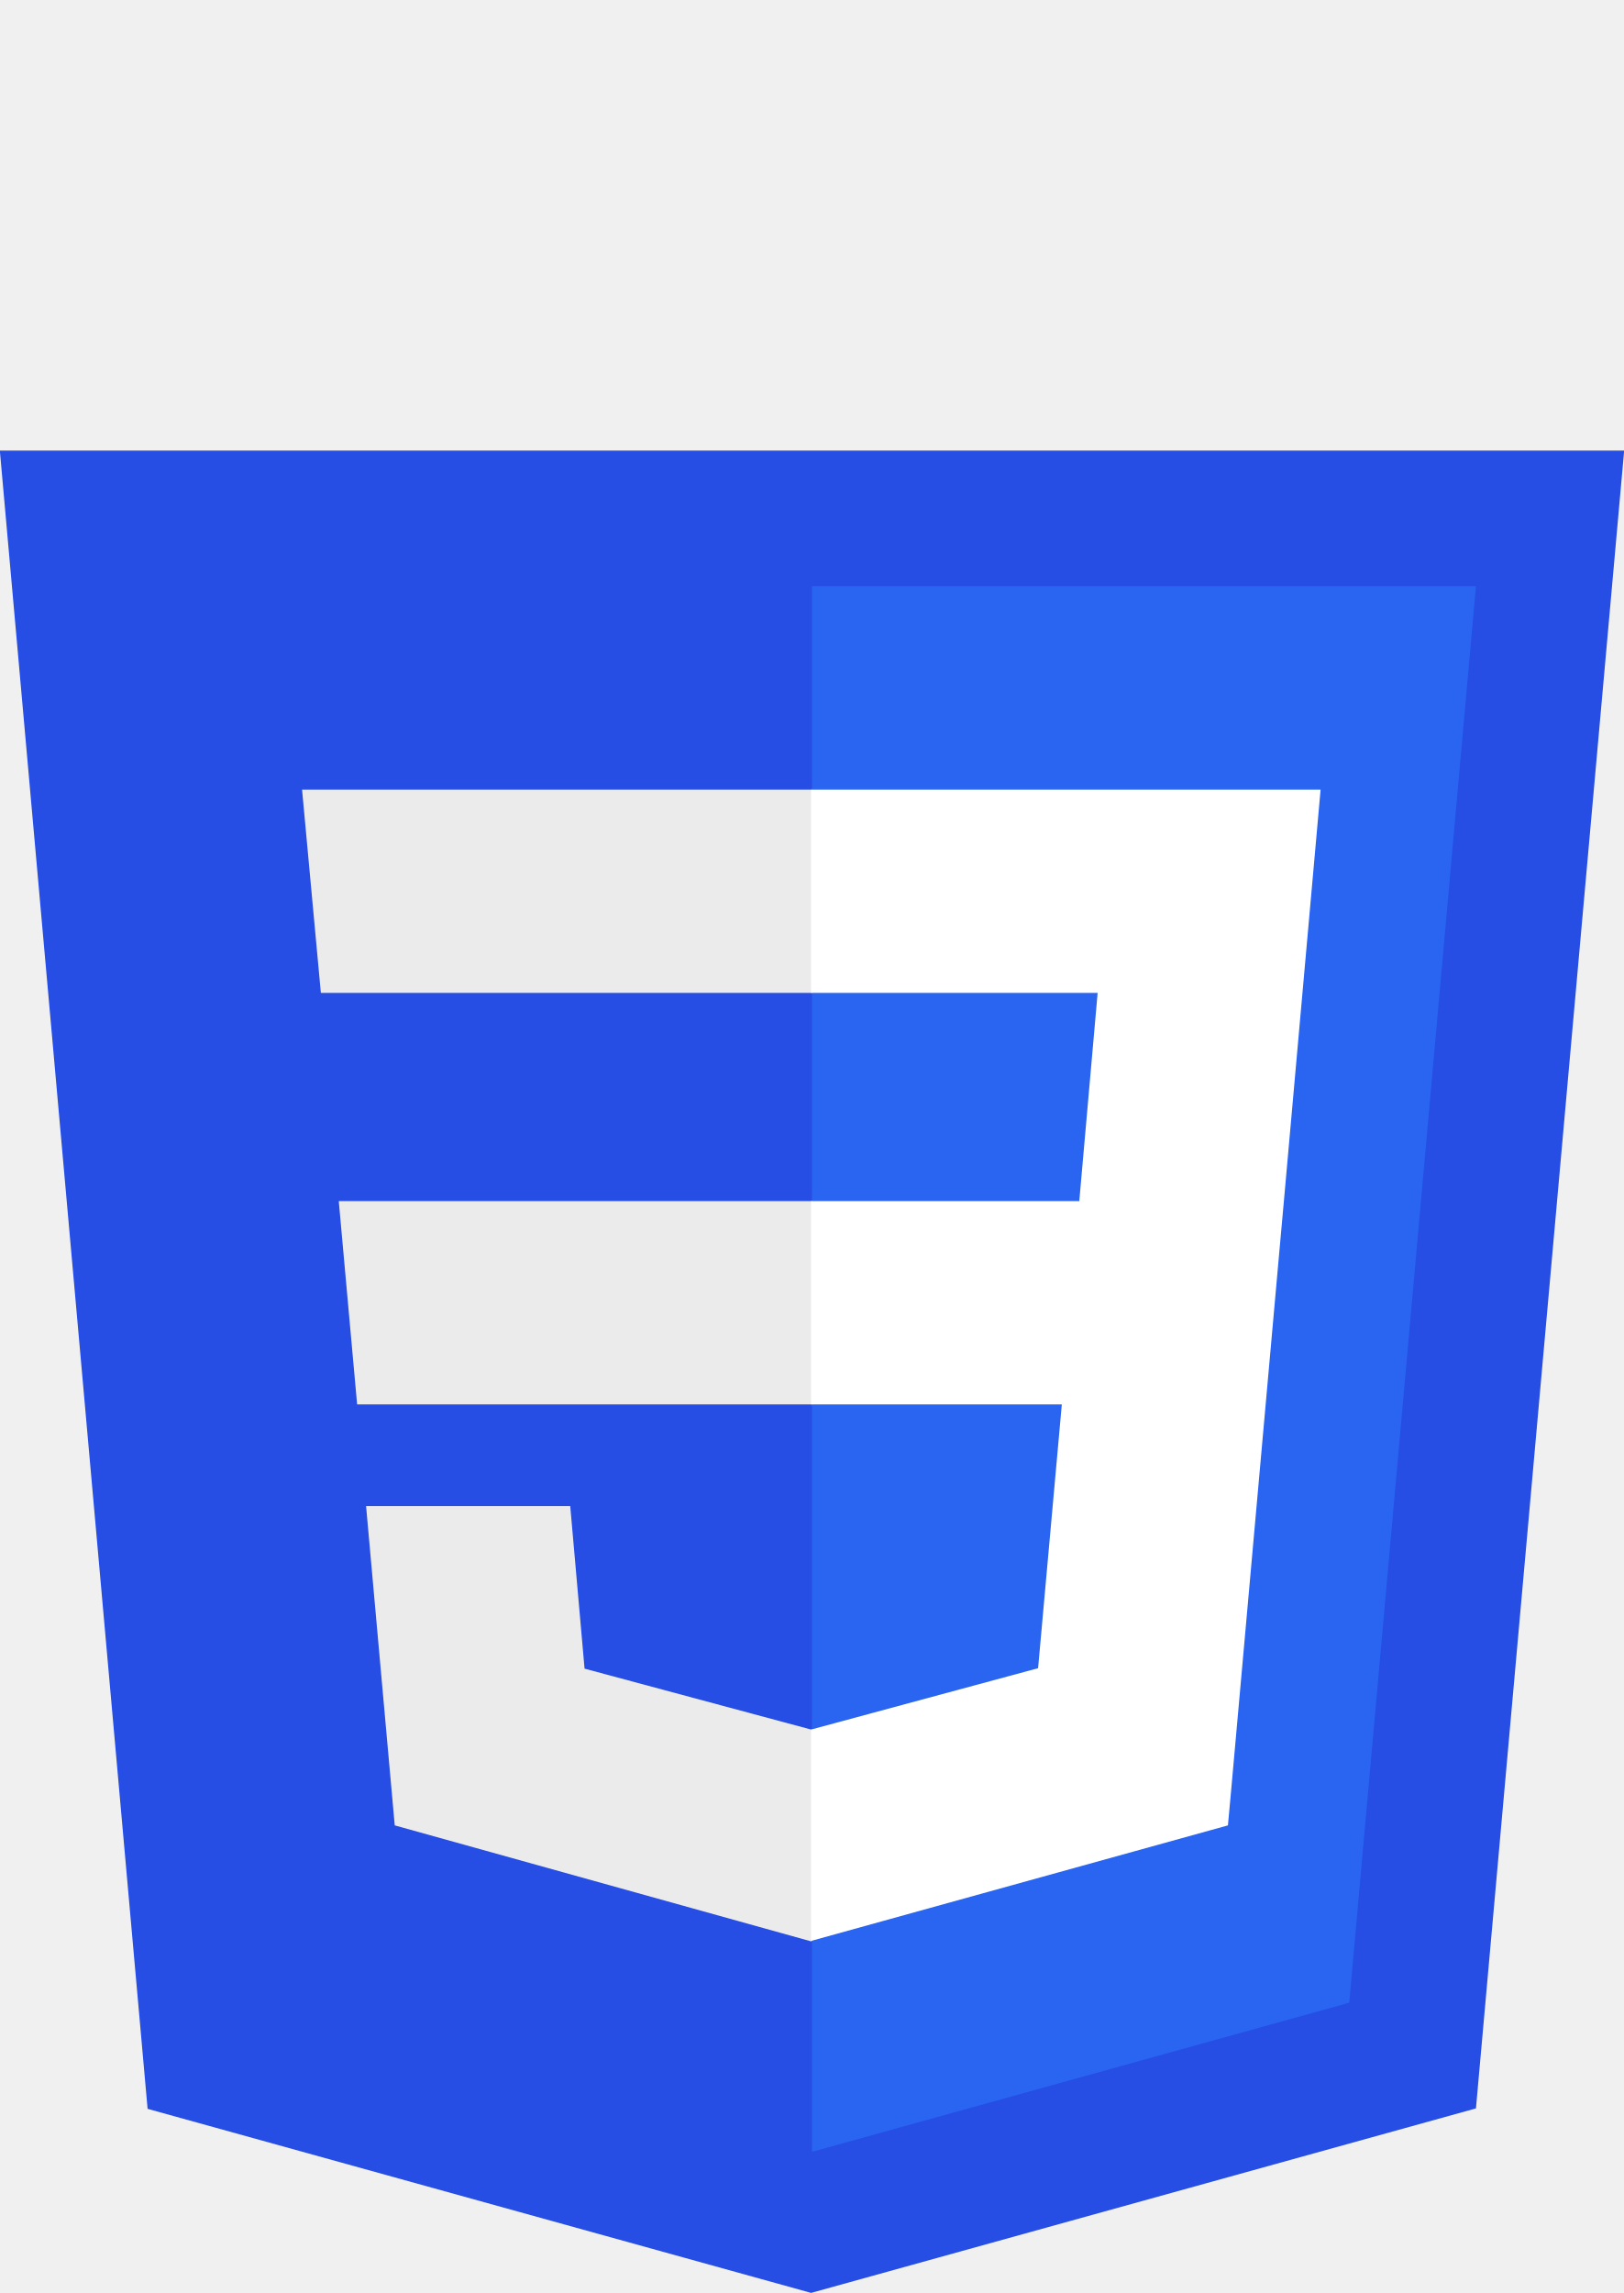
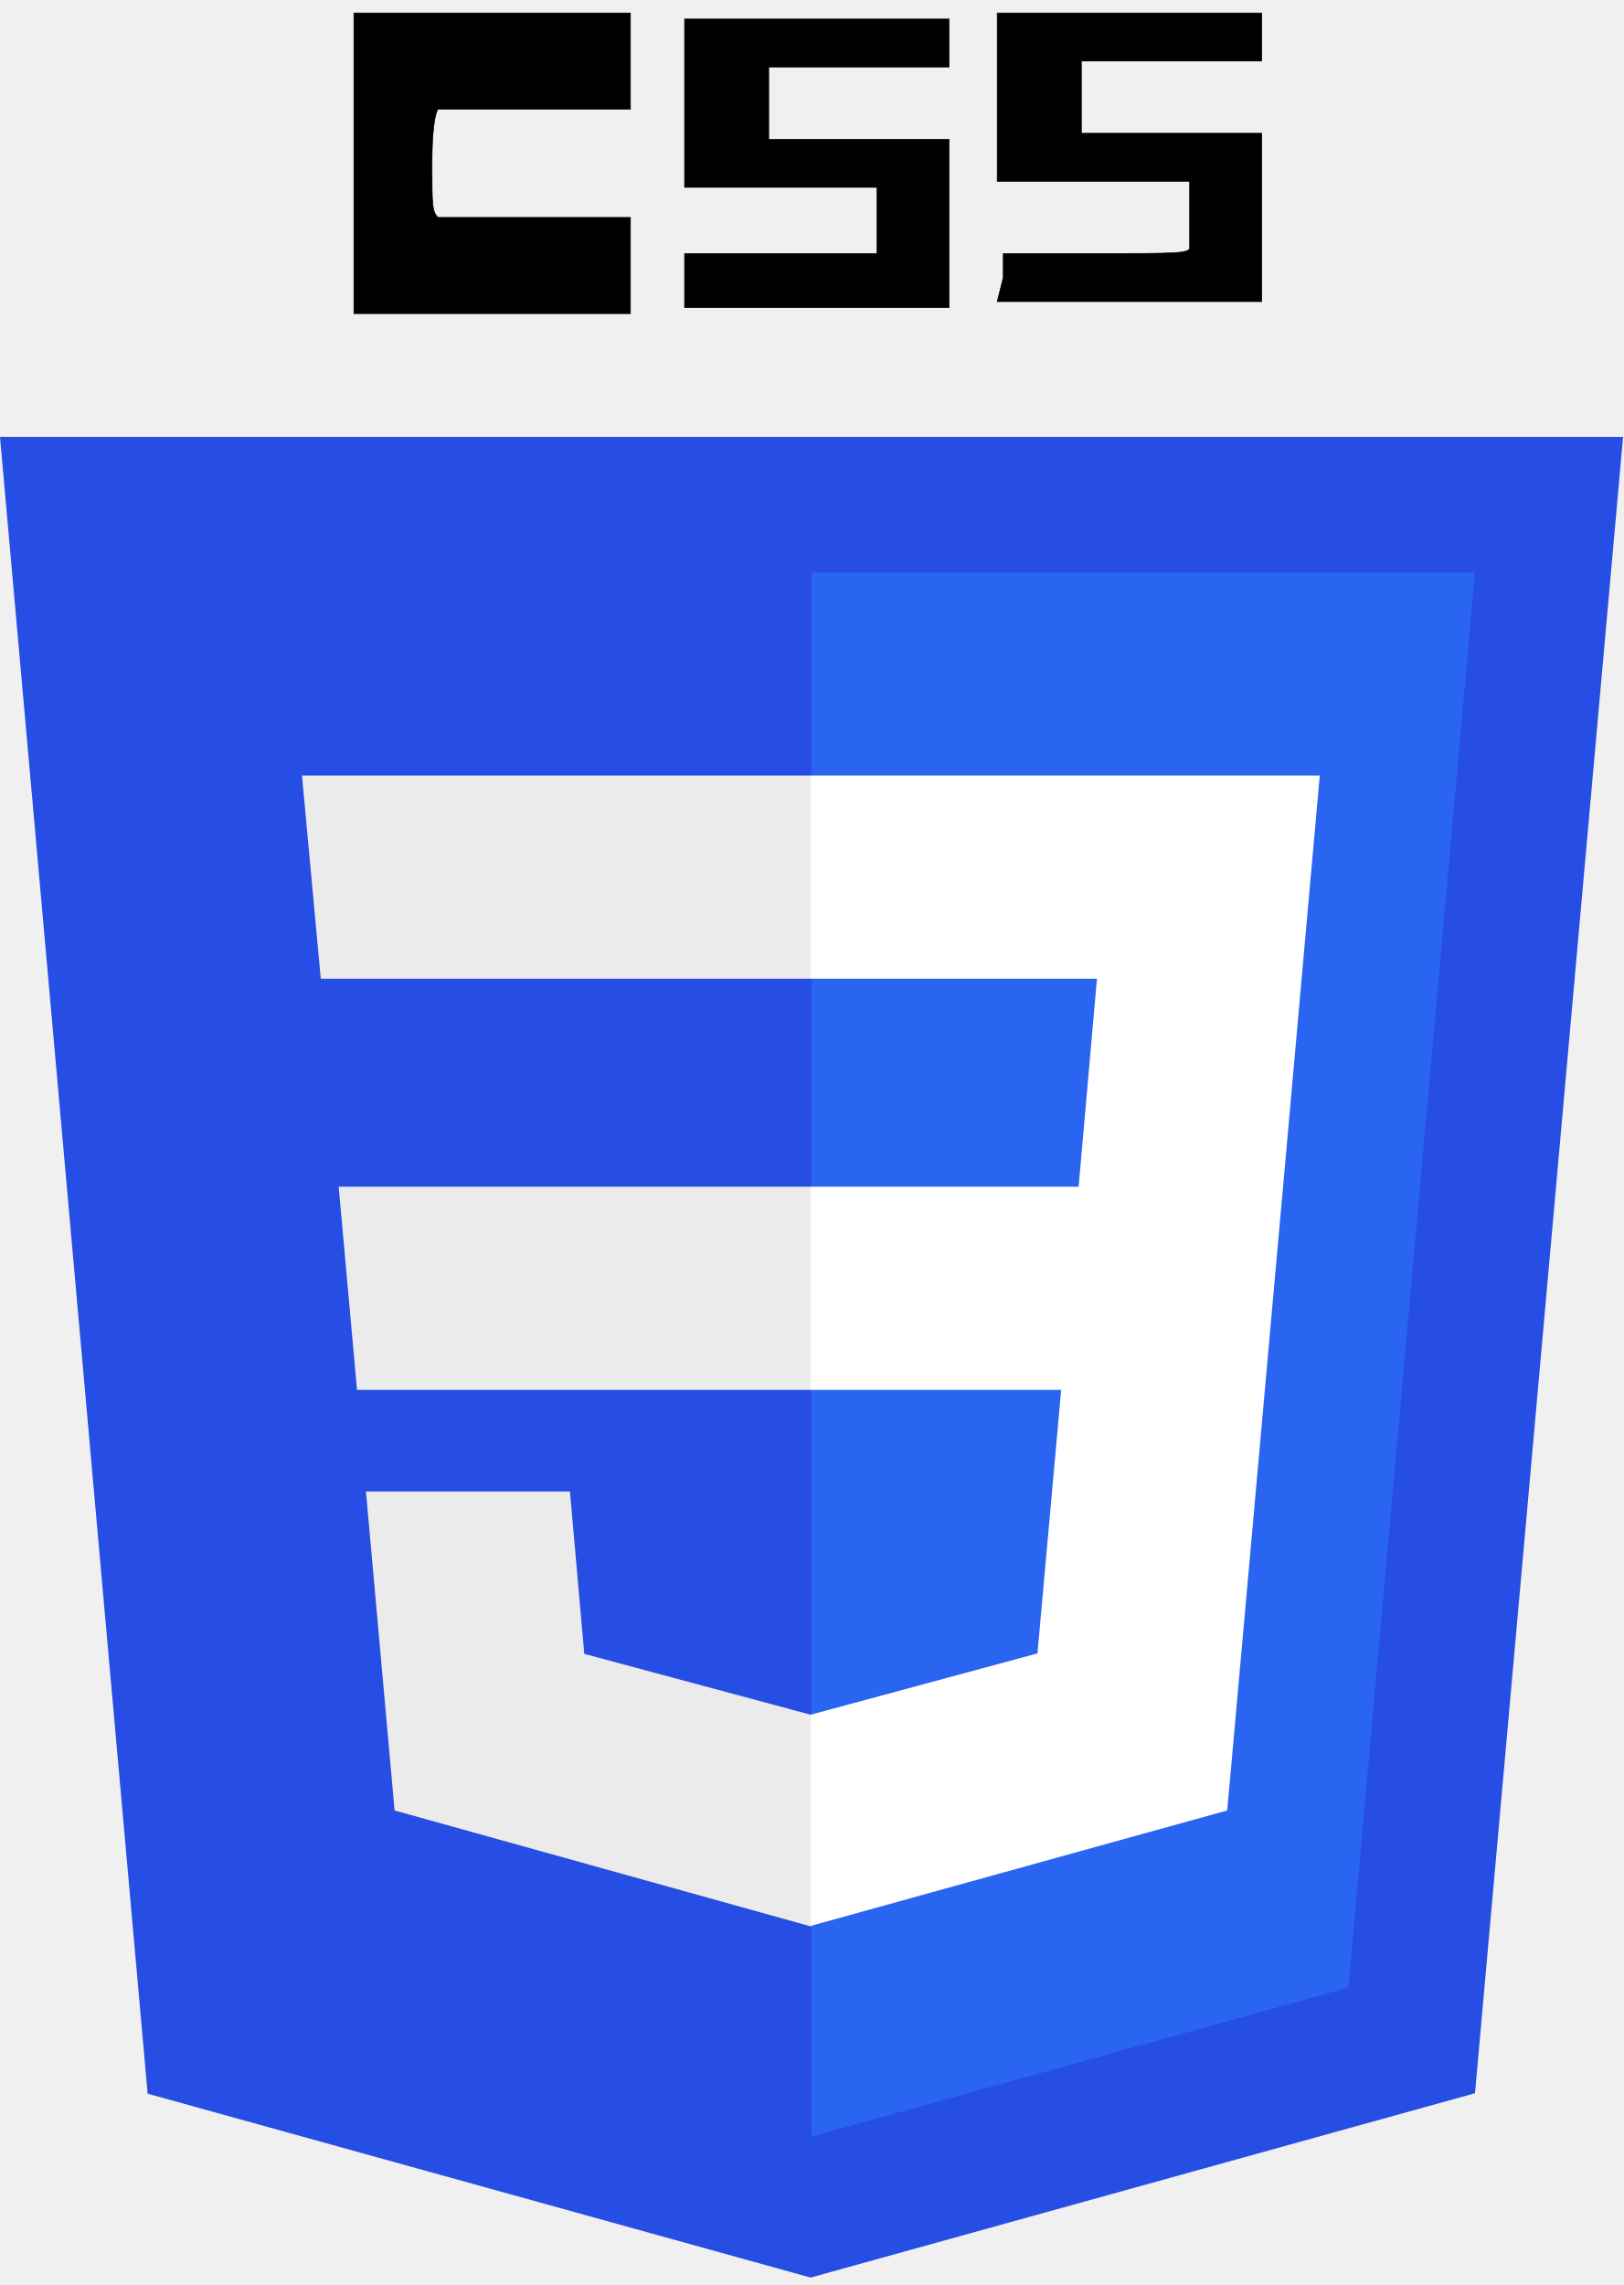
- <svg xmlns="http://www.w3.org/2000/svg" width="102" height="144" viewBox="0 0 362.7 512">
-   <style>.a{fill:#ebebeb;}</style>
-   <g transform="translate(-193.633 -276.3622)translate(119 276.3622)">
-     <polygon points="437.4 100.6 404.3 470.8 255.8 512 107.6 470.9 74.6 100.6 " fill="#264de4" />
-     <polygon points="376 447.2 404.3 130.9 256 130.9 256 480.5 " fill="#2965f1" />
-     <polygon points="150.3 268.2 154.4 313.6 256 313.6 256 268.2 " class="a" />
-     <polygon points="256 176.3 255.8 176.3 142.1 176.3 146.3 221.7 256 221.7 " class="a" />
-     <polygon points="256 433.4 256 386.2 255.8 386.2 205.2 372.6 202 336.3 177.4 336.3 156.4 336.3 162.8 407.6 255.8 433.5 " class="a" />
-     <polygon points="311.8 313.6 306.5 372.5 255.8 386.2 255.8 433.4 348.9 407.6 349.6 400 360.3 280.4 361.4 268.2 369.6 176.3 255.8 176.3 255.8 221.7 319.8 221.7 315.7 268.2 255.8 268.2 255.8 313.6 " fill="#fff" />
+ <svg xmlns="http://www.w3.org/2000/svg" width="27" height="38" viewBox="0 0 27 37.8">
+   <defs>
+     <rect x="69.9" y="104.5" width="36.5" height="13" />
+   </defs>
+   <g transform="translate(-115.0144 -118.8841)">
+     <g transform="matrix(0.07440722 0 0 0.07440722 109.4637 118.5641)">
+       <polygon points="437.4 100.6 404.3 470.8 255.8 512 107.6 470.9 74.6 100.6 " fill="#264de4" />
+       <polygon points="256 130.9 256 480.5 376 447.2 404.3 130.9 " fill="#2965f1" />
+       <polygon points="256 313.6 256 268.2 150.3 268.2 154.4 313.6 " class="a" />
+       <polygon points="256 176.3 255.8 176.3 142.1 176.3 146.3 221.7 256 221.7 " class="a" />
+       <polygon points="256 386.2 255.8 386.2 205.2 372.6 202 336.3 177.4 336.3 156.4 336.3 162.8 407.6 255.8 433.5 256 433.4 " class="a" />
+       <polygon points="255.8 221.7 319.8 221.7 315.7 268.2 255.8 268.2 255.8 313.6 311.8 313.6 306.5 372.5 255.8 386.2 255.8 433.4 348.9 407.6 349.6 400 360.3 280.4 361.4 268.2 369.6 176.3 255.8 176.3 " fill="#fff" />
+     </g>
+     <path d="m120.9 121.4v-2.4h2.3 2.3v0.8 0.8h-1.6c-0.9 0-1.6 0-1.6 0 0 0-0.1 0.1-0.1 0.9 0 0.7 0 0.8 0.1 0.9 0 0 0.8 0 1.6 0h1.6v0.8 0.8h-2.3-2.3z" style="stroke-width:0.01;stroke:#000" />
+     <path d="m126.4 123.4v-0.4h1.6 1.6l0-0.3c0-0.2 0-0.4 0-0.6l0-0.2h-1.6-1.6v-1.4-1.4h2.2 2.2v0.4 0.4h-1.5-1.5v0.6 0.6h1.5 1.5v1.4 1.4h-2.2-2.2z" style="stroke-width:0.01;stroke:#000" />
+     <path d="m131.7 123.4v-0.4h1.5c1.4 0 1.6 0 1.6-0.1 0 0 0-0.3 0-0.6v-0.5h-1.6-1.6v-1.4-1.4h2.2 2.2v0.4 0.4h-1.5-1.5v0.6 0.6h1.5 1.5v1.4 1.4h-2.2-2.2z" style="stroke-width:0.01;stroke:#000" />
  </g>
+   <style>  .a{fill:#ebebeb;}</style>
</svg>
